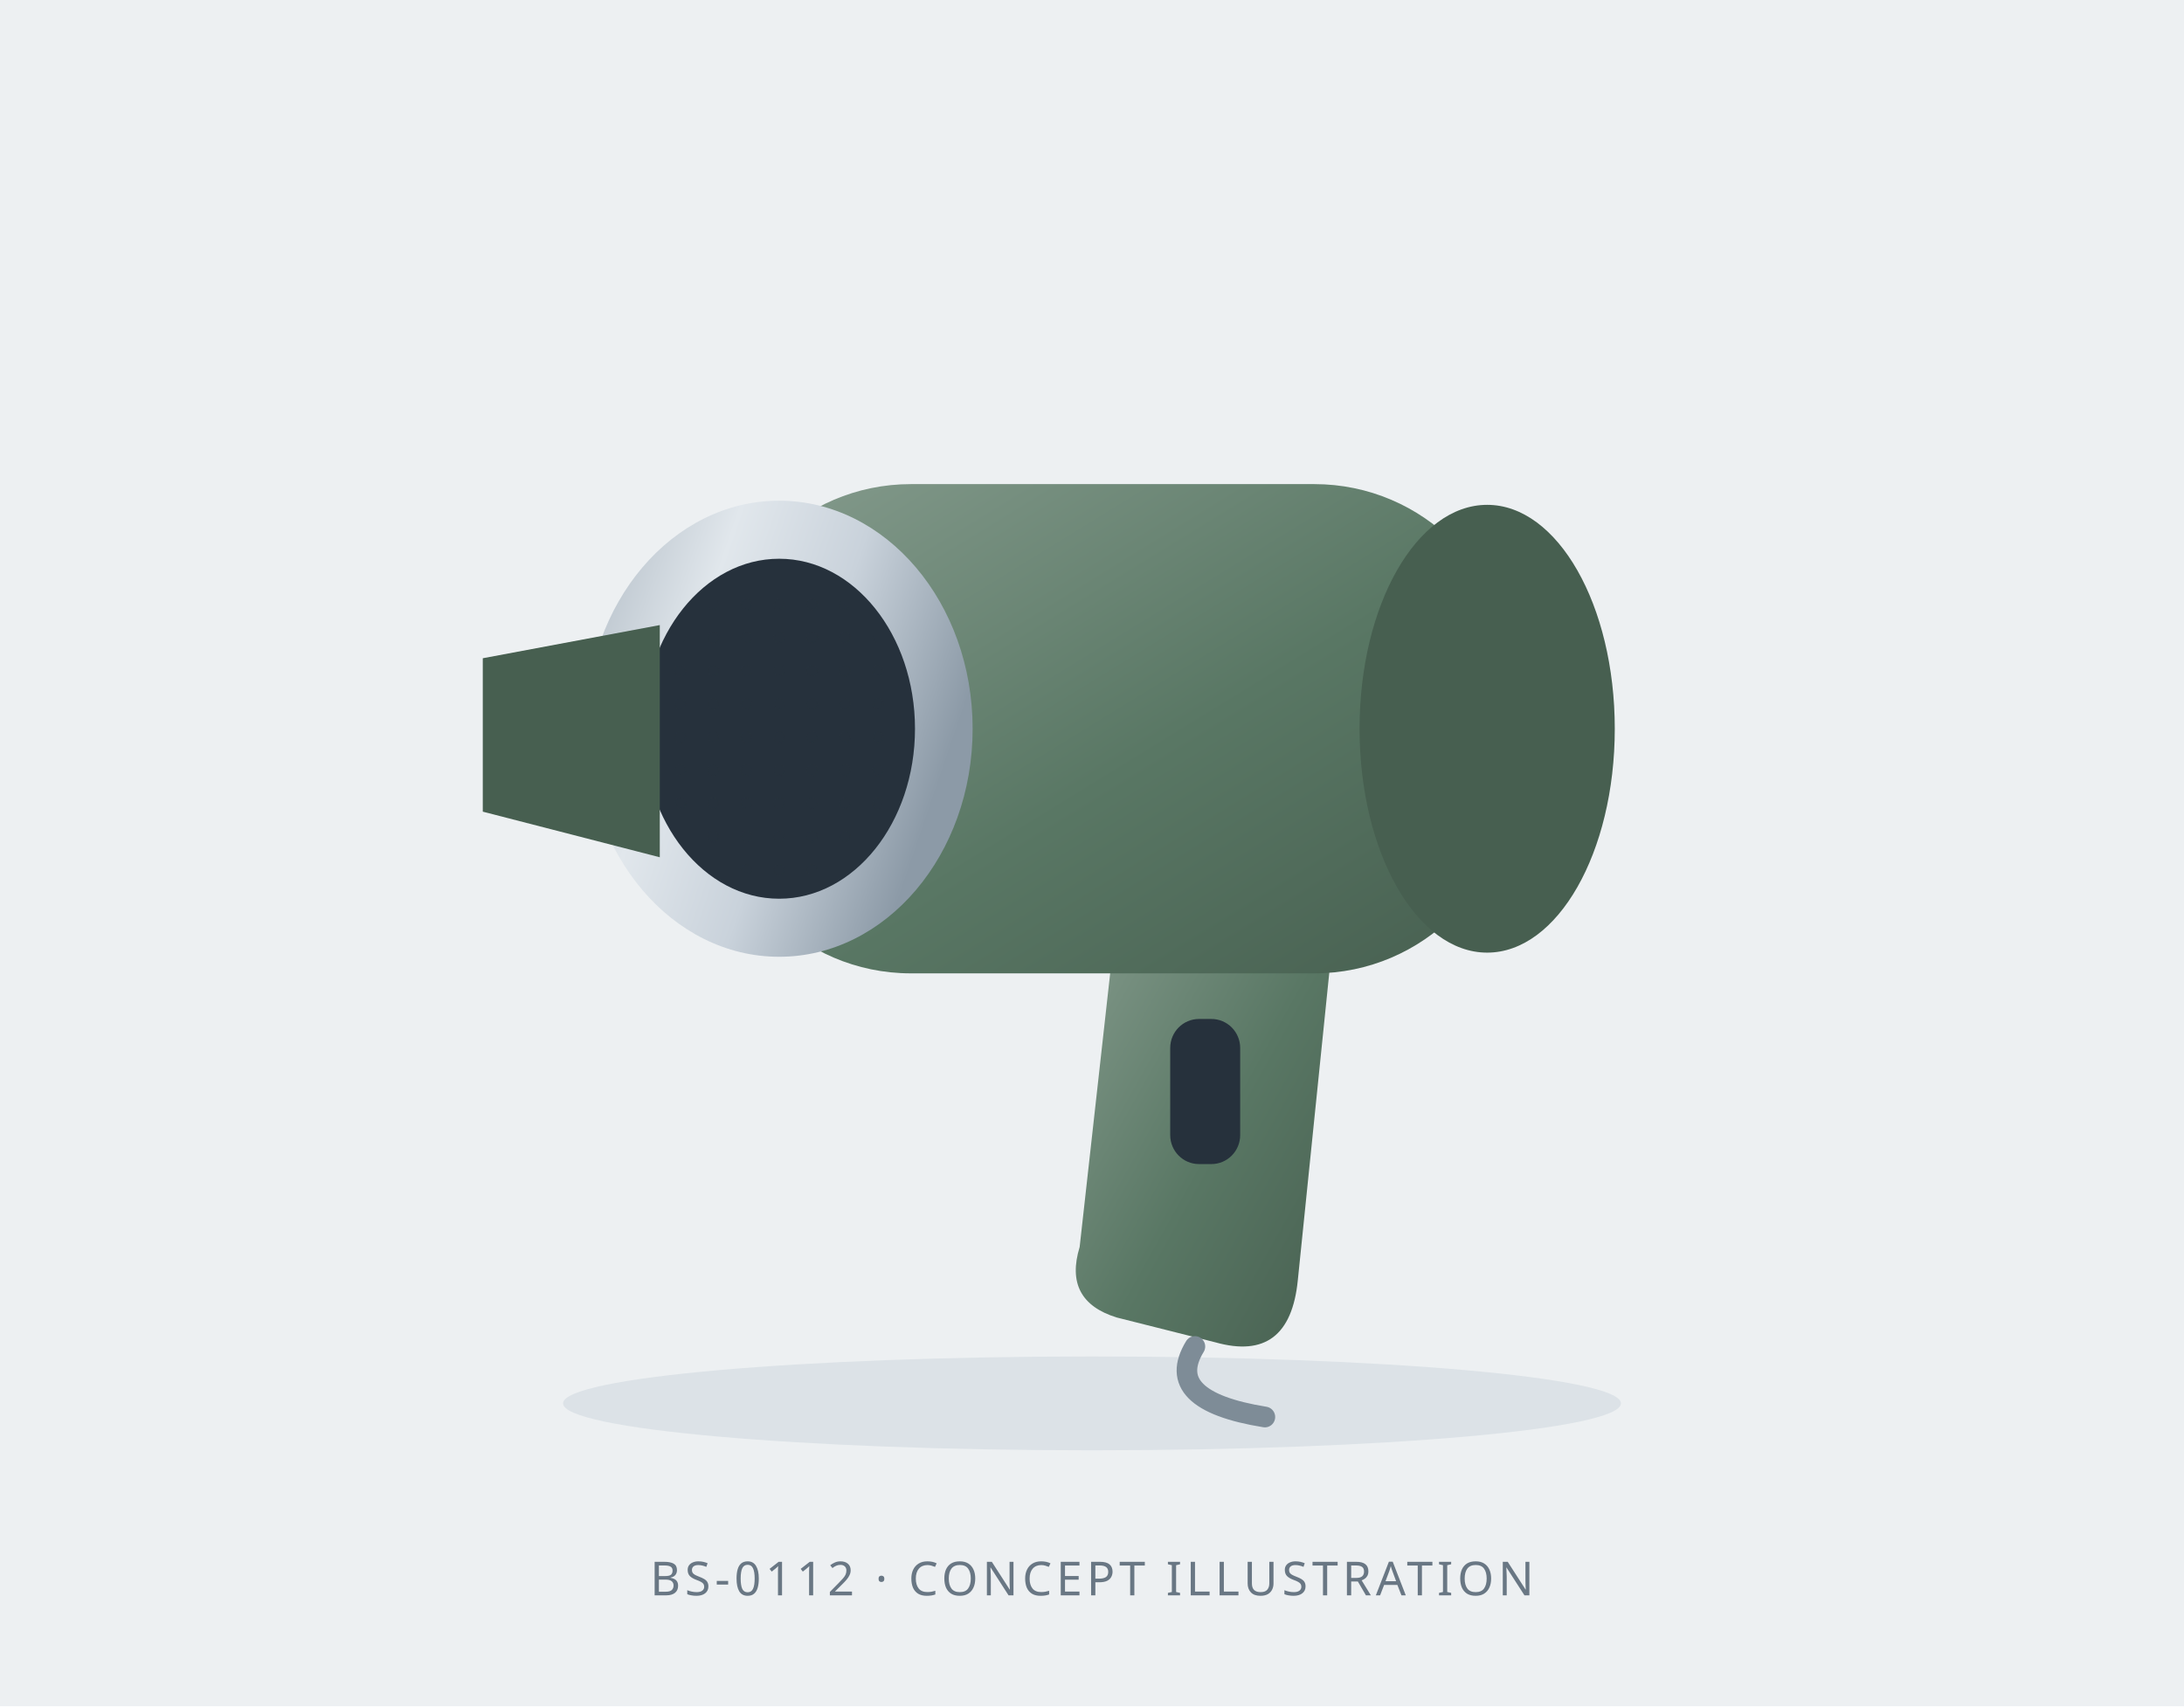
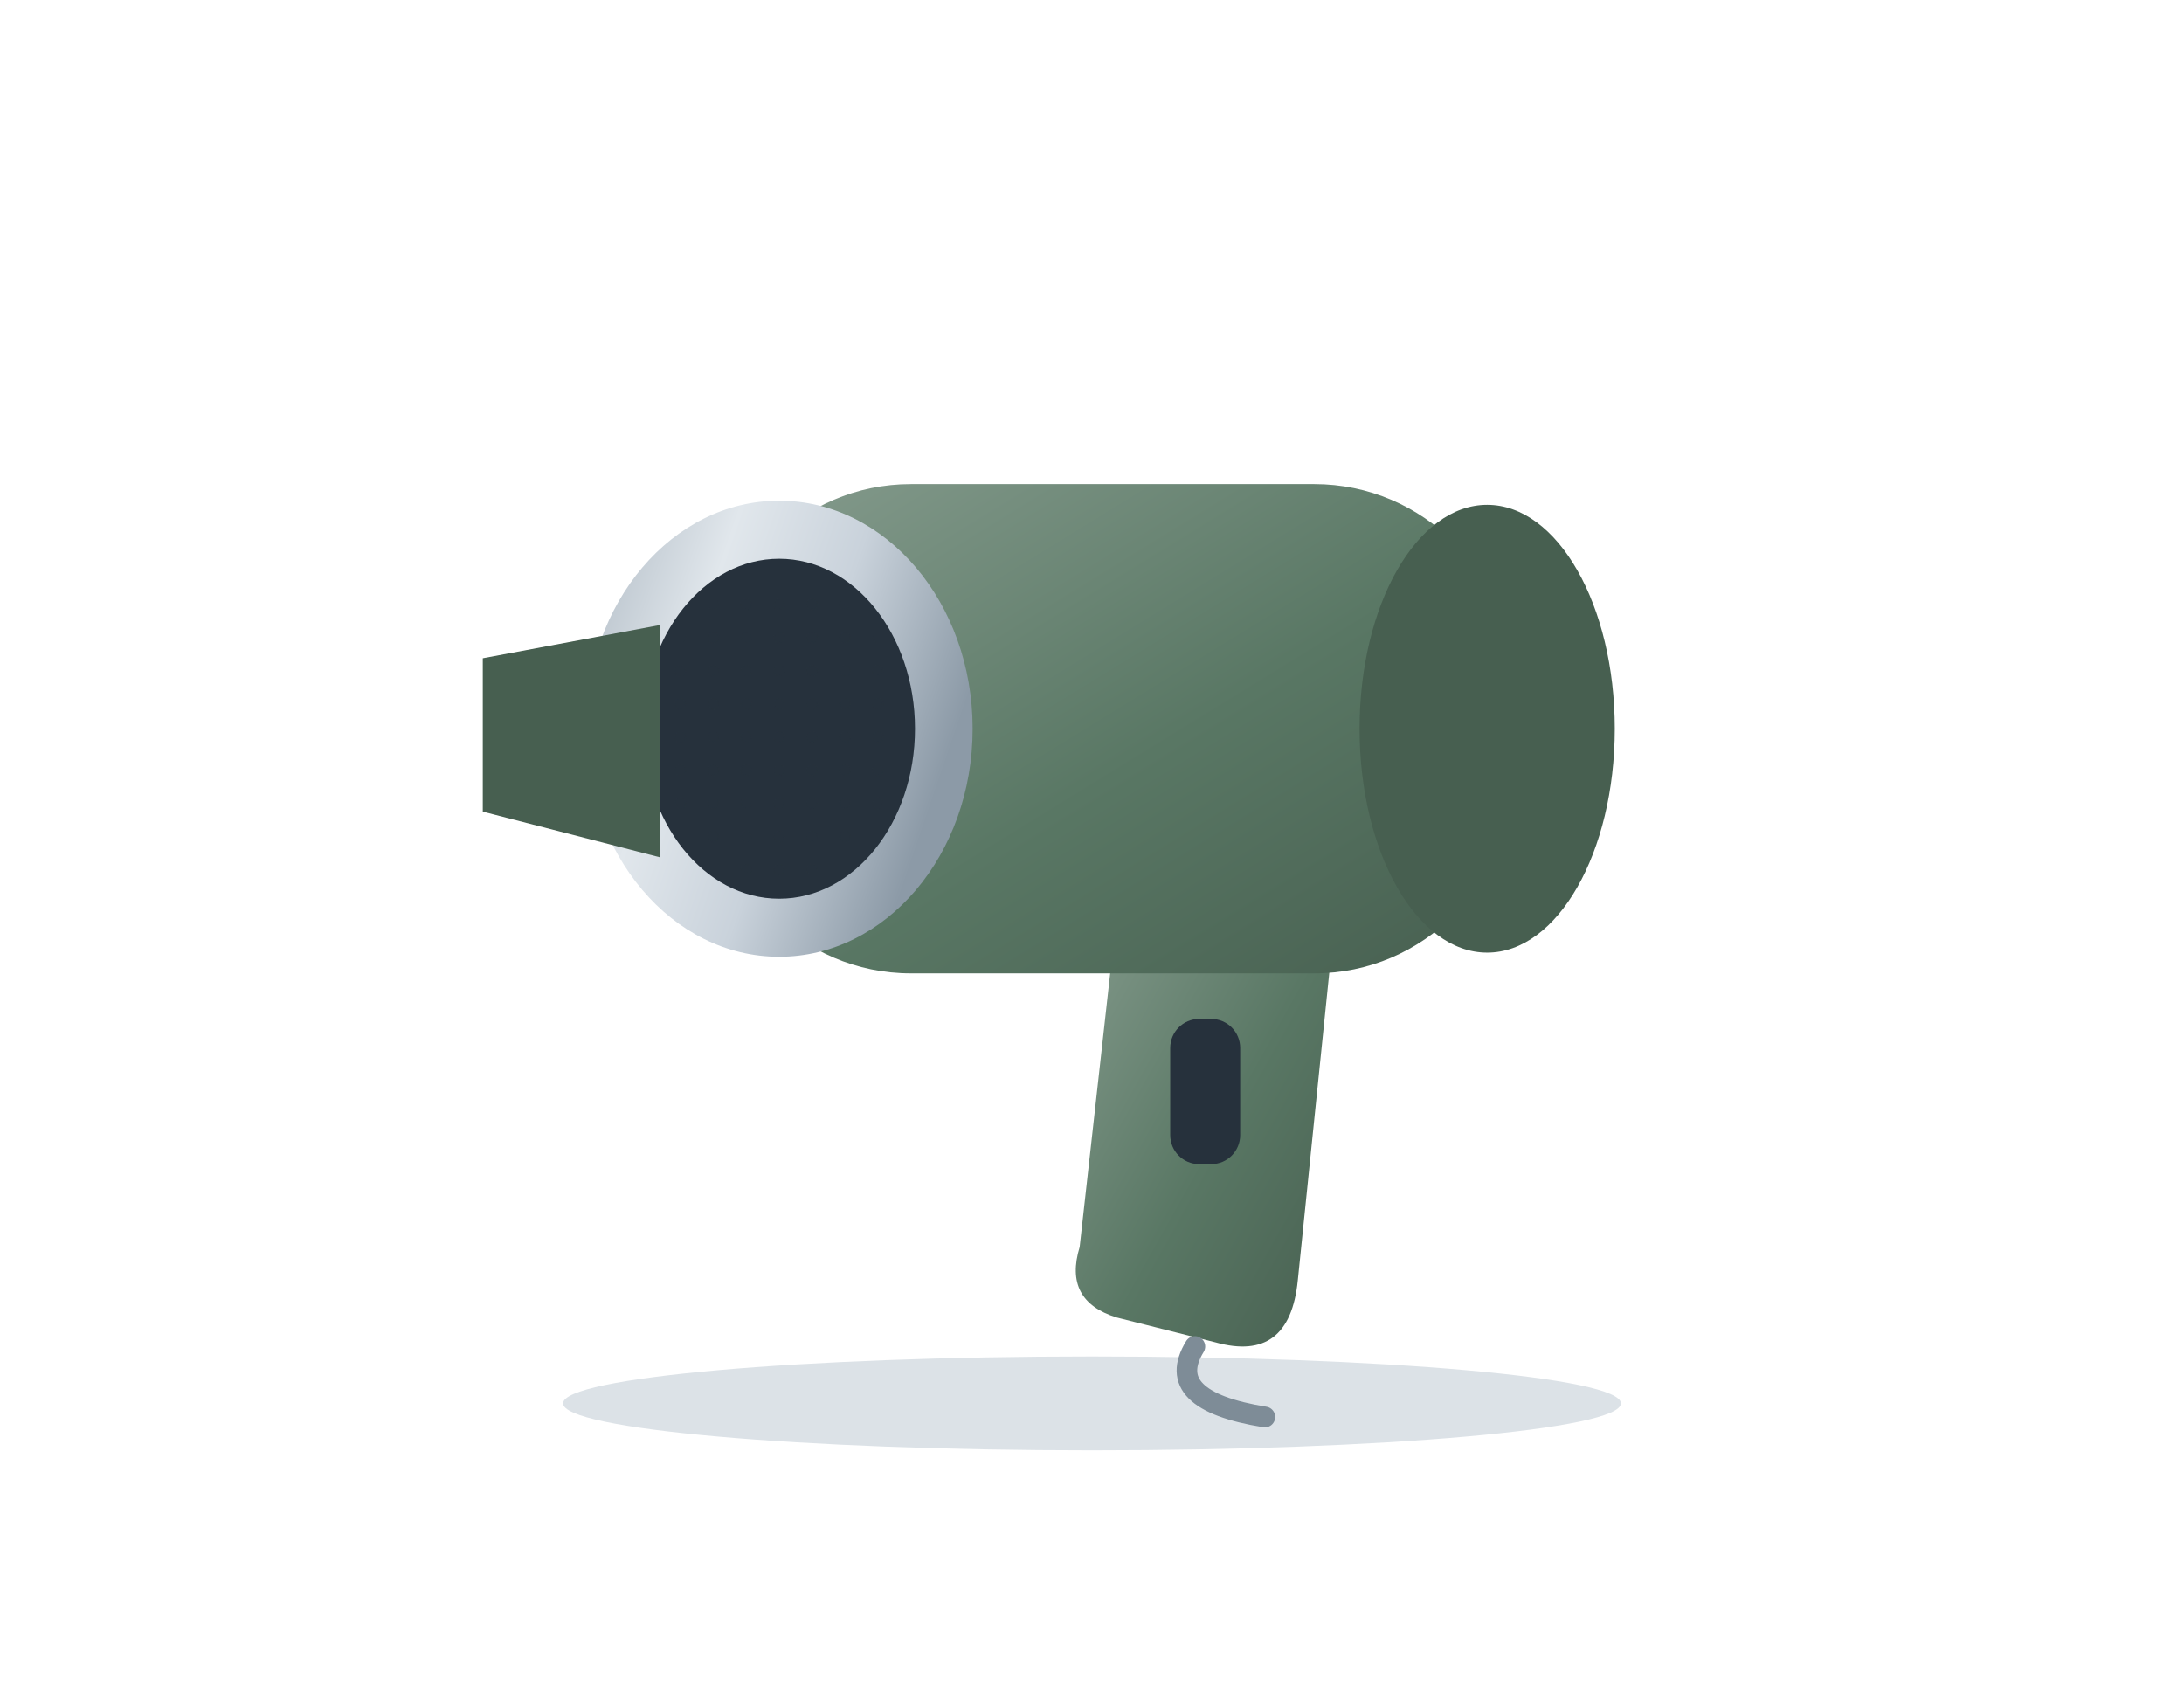
<svg xmlns="http://www.w3.org/2000/svg" width="512" height="400" viewBox="0 0 512 400" role="img">
-   <rect width="512" height="400" fill="#edf0f2" />
  <ellipse cx="256" cy="329" rx="124" ry="11" fill="#dce2e7" />
  <defs>
    <linearGradient id="pe4bebfe690bae590b9e9a38ee69cba-1-body" x1="0" y1="0" x2="1" y2="1">
      <stop stop-color="#869c8e" />
      <stop offset=".55" stop-color="#597764" />
      <stop offset="1" stop-color="#475f50" />
    </linearGradient>
    <linearGradient id="pe4bebfe690bae590b9e9a38ee69cba-1-metal" x1="0" y1="0" x2="1" y2=".4">
      <stop stop-color="#aeb9c3" />
      <stop offset=".35" stop-color="#e1e7ec" />
      <stop offset=".65" stop-color="#c9d2db" />
      <stop offset="1" stop-color="#8c9aa7" />
    </linearGradient>
    <pattern id="pe4bebfe690bae590b9e9a38ee69cba-1-fabric" width="5" height="5" patternUnits="userSpaceOnUse">
      <path d="M0 1h5M1 0v5" stroke="#edf1f4" stroke-opacity=".13" stroke-width=".65" />
    </pattern>
    <pattern id="pe4bebfe690bae590b9e9a38ee69cba-1-holes" width="8" height="8" patternUnits="userSpaceOnUse">
      <circle cx="4" cy="4" r="1.35" fill="#26313c" fill-opacity=".45" />
    </pattern>
  </defs>
  <g transform="translate(256 200) scale(0.965 0.972) translate(-256 -200)">
    <path d="M263 206h53l-10 97q-2 20-20 15l-24-6q-13-4-9-17Z" fill="url(#pe4bebfe690bae590b9e9a38ee69cba-1-body)" />
    <rect x="164" y="111" width="194" height="118" rx="48" fill="url(#pe4bebfe690bae590b9e9a38ee69cba-1-body)" />
    <ellipse cx="352" cy="170" rx="31" ry="54" fill="#475f50" />
    <ellipse cx="180" cy="170" rx="47" ry="55" fill="url(#pe4bebfe690bae590b9e9a38ee69cba-1-metal)" />
    <ellipse cx="180" cy="170" rx="33" ry="41" fill="#26313c" />
    <ellipse cx="180" cy="170" rx="29" ry="36" fill="url(#pe4bebfe690bae590b9e9a38ee69cba-1-holes)" />
    <path d="M151 145l-43 8v37l43 11Z" fill="#475f50" />
    <rect x="275" y="240" width="17" height="35" rx="7" fill="#26313c" />
    <path d="M281 319q-8 13 17 17" fill="none" stroke="#7e8c97" stroke-width="5" stroke-linecap="round" stroke-linejoin="round" />
  </g>
-   <text x="256" y="374" text-anchor="middle" font-family="Segoe UI, sans-serif" font-size="11" letter-spacing="1" fill="#697784">BS-0112 · CONCEPT ILLUSTRATION</text>
</svg>
